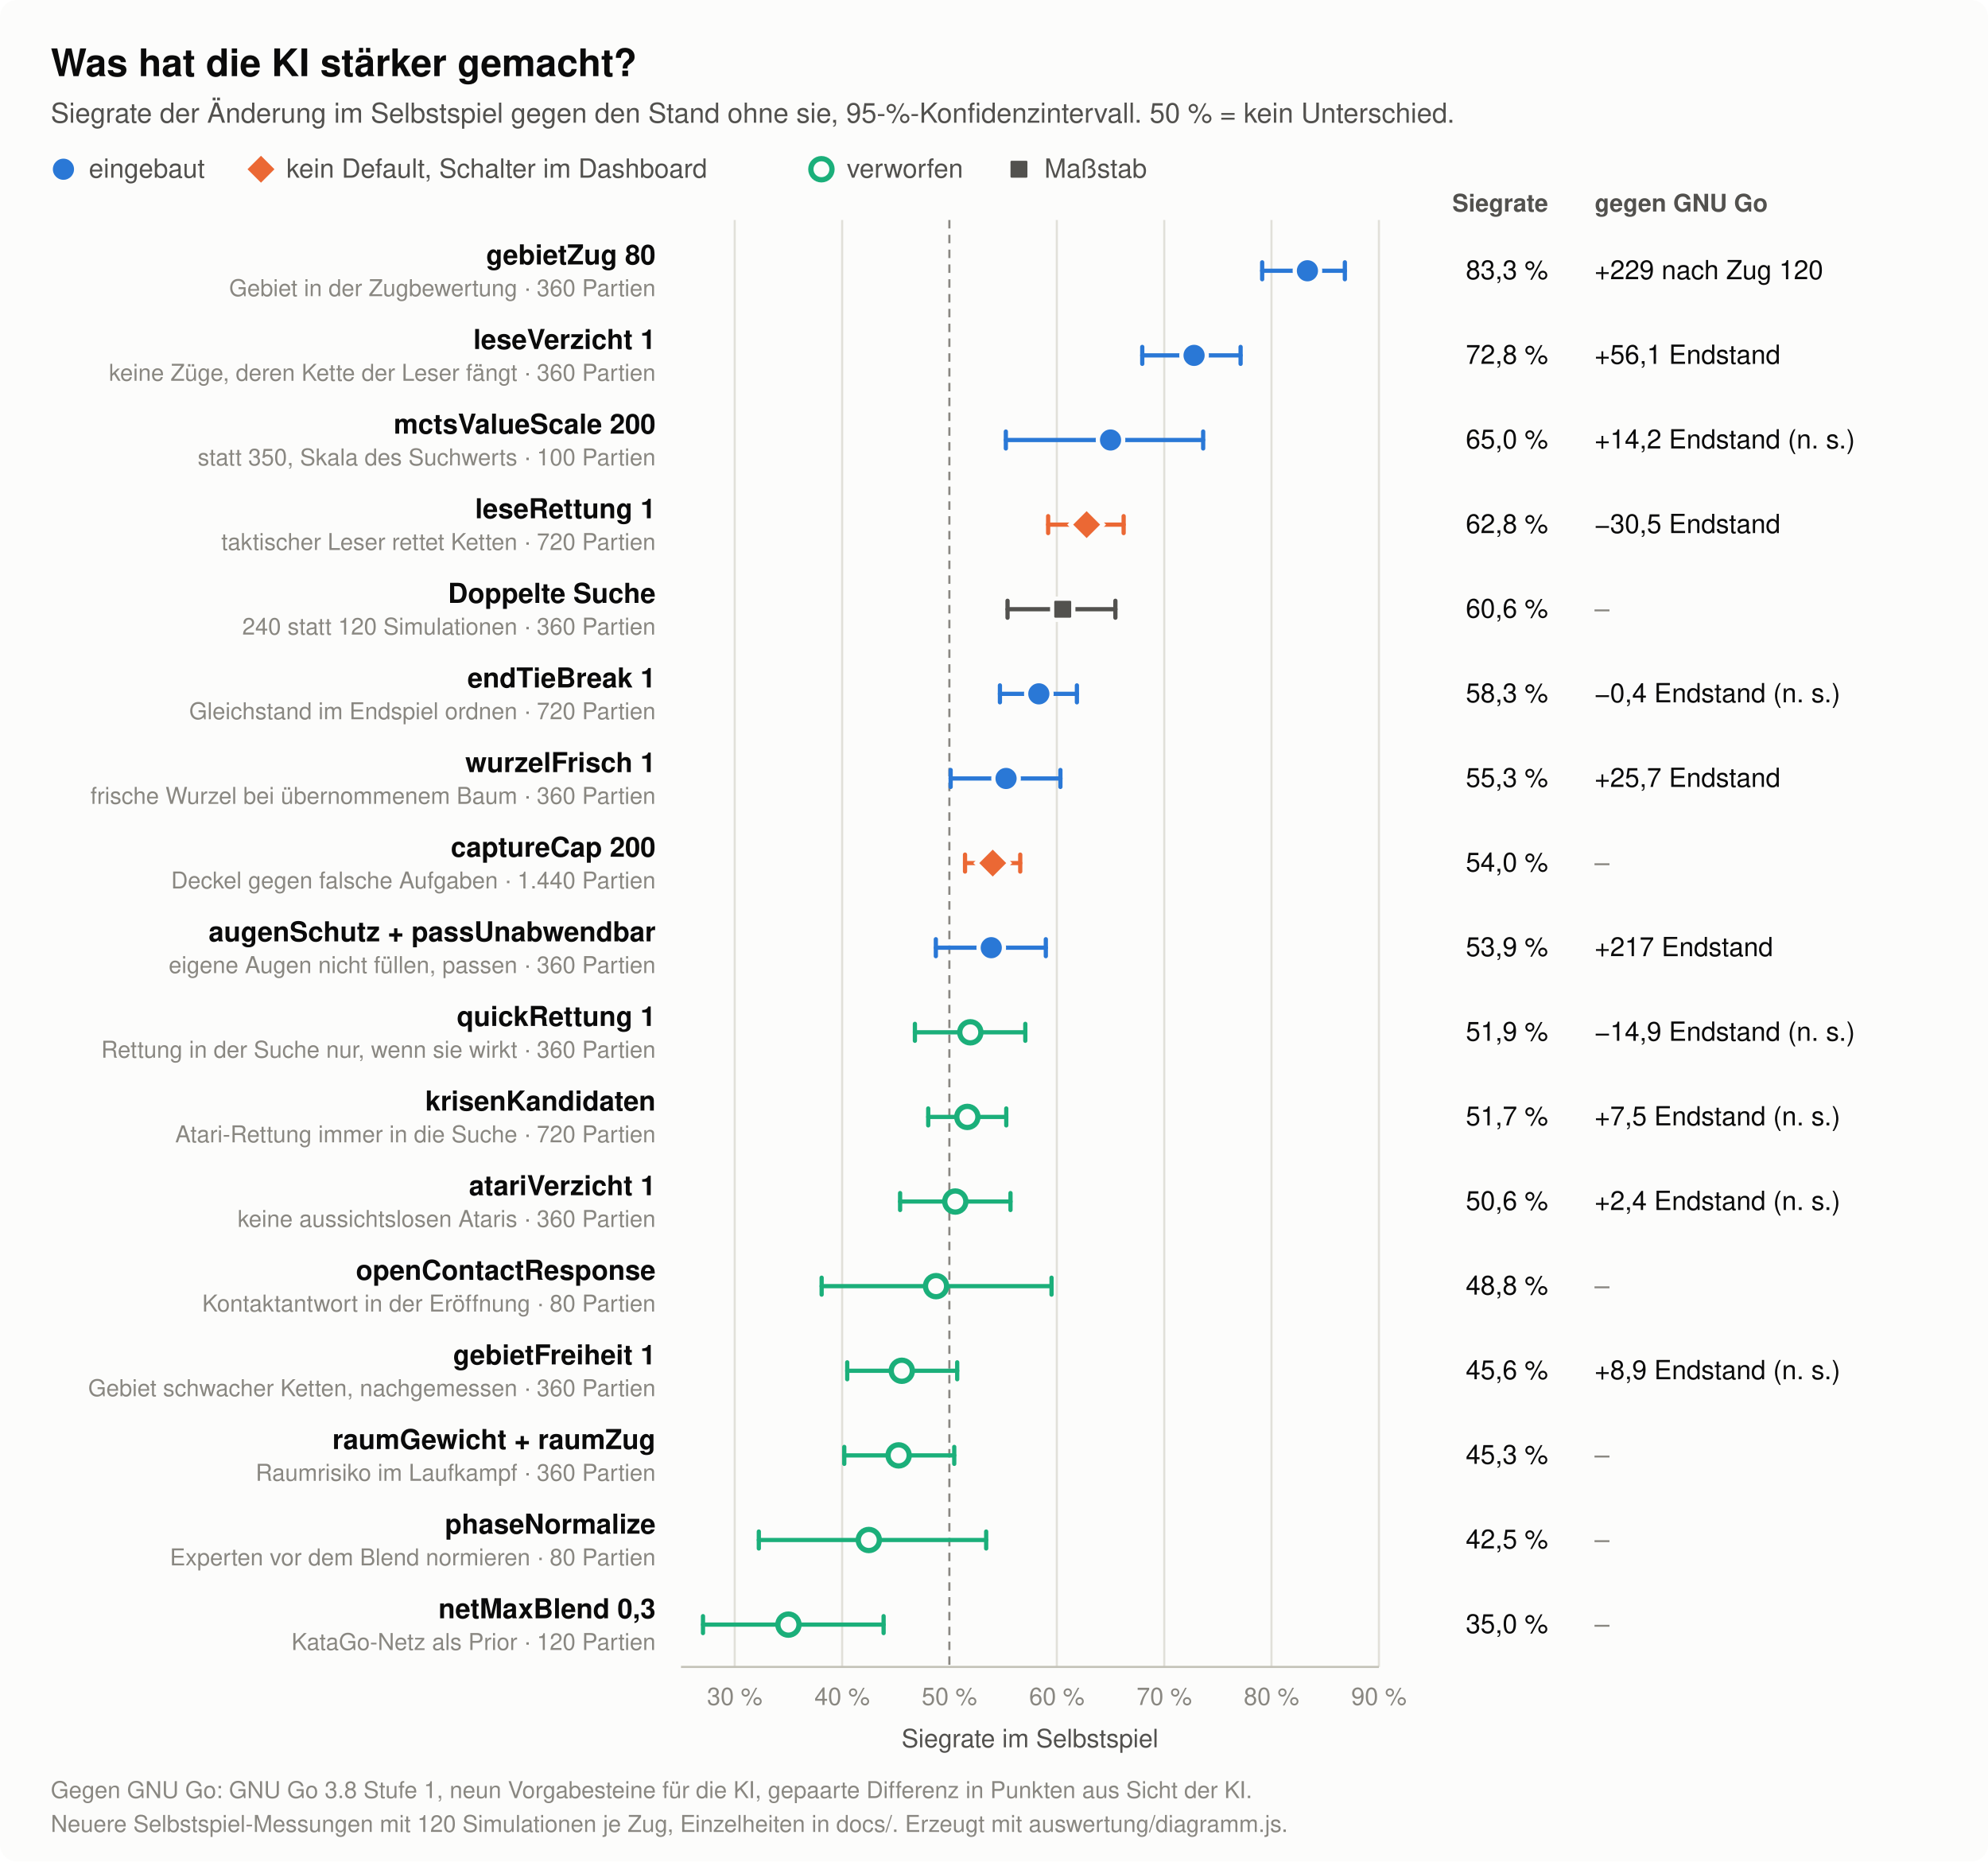
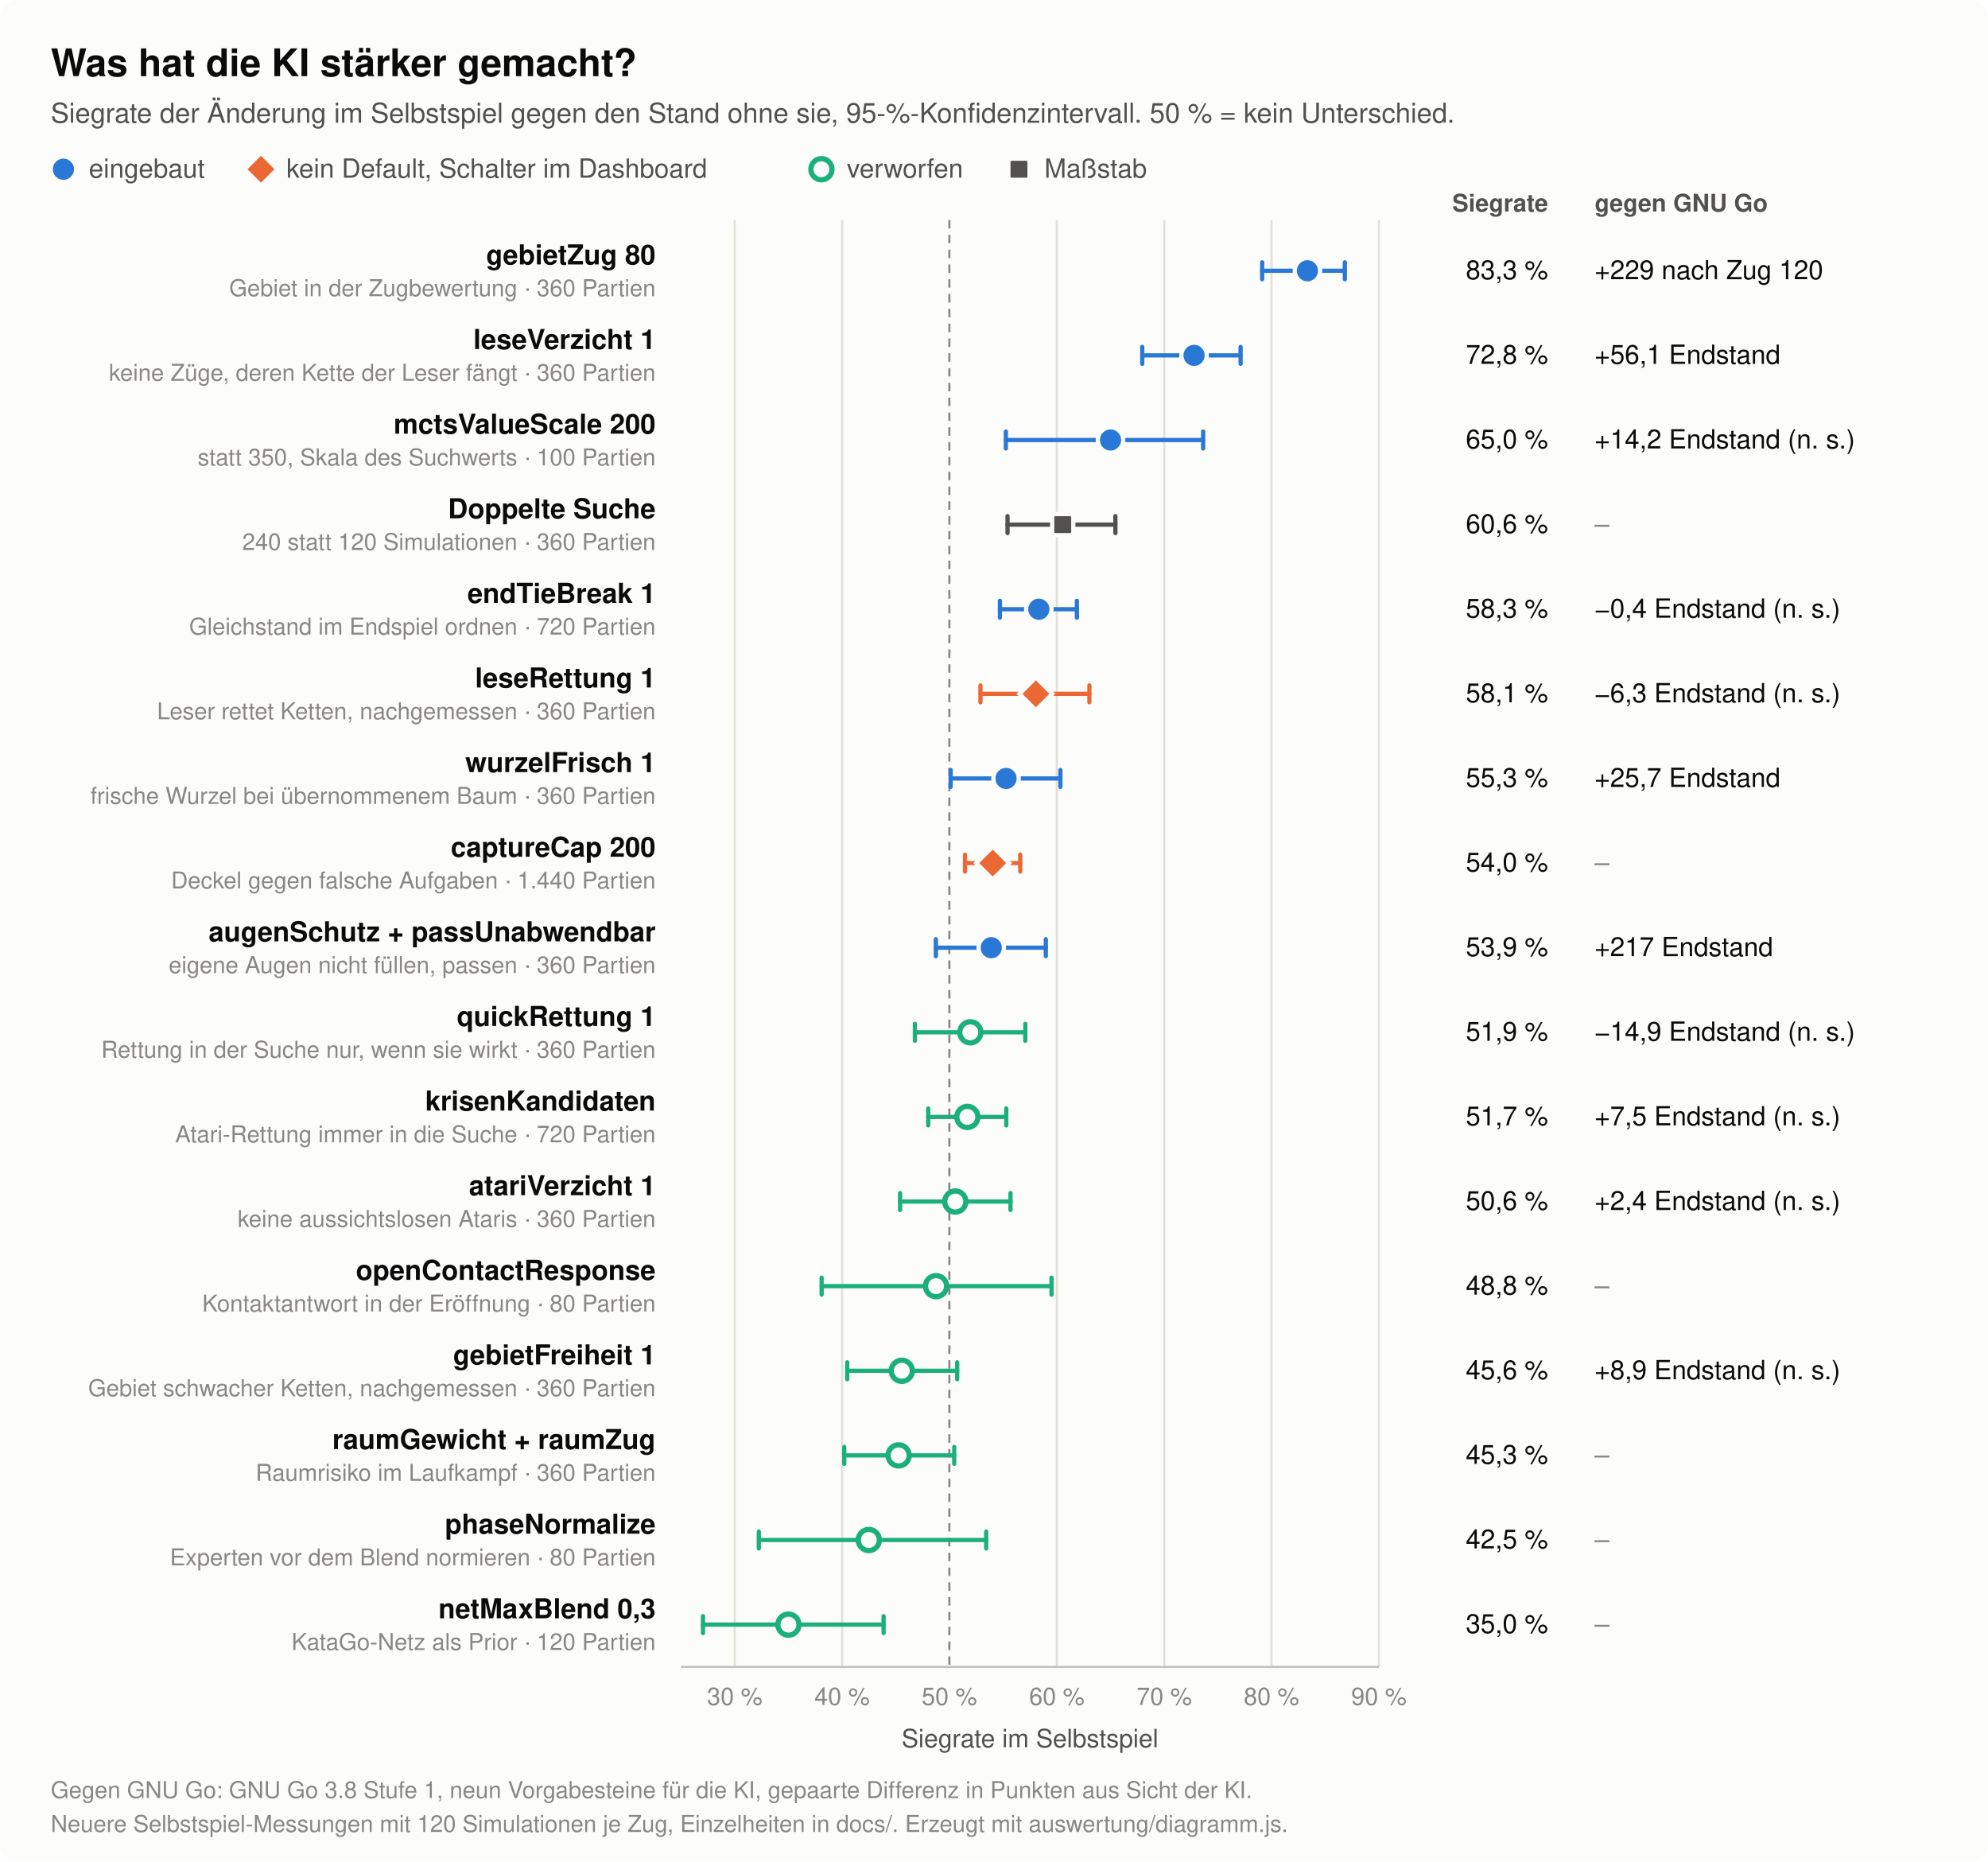
<svg xmlns="http://www.w3.org/2000/svg" width="940" height="880" viewBox="0 0 940 880" font-family="system-ui, -apple-system, 'Segoe UI', Helvetica, Arial, sans-serif" role="img" aria-labelledby="titel beschr">
  <rect width="940" height="880" rx="8" fill="#fcfcfb" />
  <text x="24" y="36" font-size="18" font-weight="600" fill="#0b0b0b">Was hat die KI stärker gemacht?</text>
  <text x="24" y="58" font-size="13" fill="#52514e">Siegrate der Änderung im Selbstspiel gegen den Stand ohne sie, 95-%-Konfidenzintervall. 50 % = kein Unterschied.</text>
  <circle cx="30.0" cy="80" r="6" fill="#2a78d6" stroke="#fcfcfb" stroke-width="2" />
  <text x="42" y="84" font-size="12.5" fill="#52514e">eingebaut</text>
  <rect x="117.9" y="74.5" width="11" height="11" fill="#eb6834" stroke="#fcfcfb" stroke-width="2" transform="rotate(45 123.4 80)" />
  <text x="135.4" y="84" font-size="12.5" fill="#52514e">kein Default, Schalter im Dashboard</text>
  <circle cx="388.4" cy="80" r="5" fill="#fcfcfb" stroke="#1baf7a" stroke-width="2.5" />
  <text x="400.4" y="84" font-size="12.5" fill="#52514e">verworfen</text>
  <rect x="476.8" y="75" width="10" height="10" rx="1.5" fill="#52514e" stroke="#fcfcfb" stroke-width="2" />
  <text x="493.8" y="84" font-size="12.5" fill="#52514e">Maßstab</text>
  <line x1="347.4" y1="104" x2="347.4" y2="788" stroke="#e1e0d9" stroke-width="1" />
  <text x="347.4" y="806" font-size="11.5" fill="#898781" text-anchor="middle">30 %</text>
  <line x1="398.2" y1="104" x2="398.2" y2="788" stroke="#e1e0d9" stroke-width="1" />
  <text x="398.2" y="806" font-size="11.5" fill="#898781" text-anchor="middle">40 %</text>
  <line x1="448.9" y1="104" x2="448.9" y2="788" stroke="#898781" stroke-width="1" stroke-dasharray="4 3" />
  <text x="448.9" y="806" font-size="11.5" fill="#898781" text-anchor="middle">50 %</text>
  <line x1="499.7" y1="104" x2="499.7" y2="788" stroke="#e1e0d9" stroke-width="1" />
  <text x="499.7" y="806" font-size="11.5" fill="#898781" text-anchor="middle">60 %</text>
  <line x1="550.5" y1="104" x2="550.5" y2="788" stroke="#e1e0d9" stroke-width="1" />
  <text x="550.5" y="806" font-size="11.5" fill="#898781" text-anchor="middle">70 %</text>
  <line x1="601.2" y1="104" x2="601.2" y2="788" stroke="#e1e0d9" stroke-width="1" />
  <text x="601.2" y="806" font-size="11.5" fill="#898781" text-anchor="middle">80 %</text>
  <line x1="652.0" y1="104" x2="652.0" y2="788" stroke="#e1e0d9" stroke-width="1" />
  <text x="652.0" y="806" font-size="11.5" fill="#898781" text-anchor="middle">90 %</text>
  <line x1="322" y1="788" x2="652" y2="788" stroke="#c3c2b7" stroke-width="1" />
  <text x="487" y="826" font-size="12" fill="#52514e" text-anchor="middle">Siegrate im Selbstspiel</text>
  <text x="732" y="100" font-size="11.5" font-weight="600" fill="#52514e" text-anchor="end">Siegrate</text>
  <text x="754" y="100" font-size="11.5" font-weight="600" fill="#52514e">gegen GNU Go</text>
  <text x="310" y="125" font-size="13" font-weight="600" fill="#0b0b0b" text-anchor="end">gebietZug 80</text>
  <text x="310" y="140" font-size="11" fill="#898781" text-anchor="end">Gebiet in der Zugbewertung · 360 Partien</text>
  <line x1="596.8" y1="128" x2="635.9" y2="128" stroke="#2a78d6" stroke-width="2" stroke-linecap="round" />
  <line x1="596.8" y1="124" x2="596.8" y2="132" stroke="#2a78d6" stroke-width="2" stroke-linecap="round" />
  <line x1="635.9" y1="124" x2="635.9" y2="132" stroke="#2a78d6" stroke-width="2" stroke-linecap="round" />
  <circle cx="618.2" cy="128" r="6" fill="#2a78d6" stroke="#fcfcfb" stroke-width="2" />
  <text x="732" y="132" font-size="12.5" fill="#0b0b0b" text-anchor="end" style="font-variant-numeric: tabular-nums">83,3 %</text>
  <text x="754" y="132" font-size="12.5" fill="#0b0b0b">+229 nach Zug 120</text>
  <text x="310" y="165" font-size="13" font-weight="600" fill="#0b0b0b" text-anchor="end">leseVerzicht 1</text>
  <text x="310" y="180" font-size="11" fill="#898781" text-anchor="end">keine Züge, deren Kette der Leser fängt · 360 Partien</text>
  <line x1="540.1" y1="168" x2="586.6" y2="168" stroke="#2a78d6" stroke-width="2" stroke-linecap="round" />
  <line x1="540.1" y1="164" x2="540.1" y2="172" stroke="#2a78d6" stroke-width="2" stroke-linecap="round" />
  <line x1="586.6" y1="164" x2="586.6" y2="172" stroke="#2a78d6" stroke-width="2" stroke-linecap="round" />
  <circle cx="564.6" cy="168" r="6" fill="#2a78d6" stroke="#fcfcfb" stroke-width="2" />
  <text x="732" y="172" font-size="12.5" fill="#0b0b0b" text-anchor="end" style="font-variant-numeric: tabular-nums">72,8 %</text>
  <text x="754" y="172" font-size="12.5" fill="#0b0b0b">+56,1 Endstand</text>
  <text x="310" y="205" font-size="13" font-weight="600" fill="#0b0b0b" text-anchor="end">mctsValueScale 200</text>
  <text x="310" y="220" font-size="11" fill="#898781" text-anchor="end">statt 350, Skala des Suchwerts · 100 Partien</text>
  <line x1="475.6" y1="208" x2="568.9" y2="208" stroke="#2a78d6" stroke-width="2" stroke-linecap="round" />
  <line x1="475.6" y1="204" x2="475.6" y2="212" stroke="#2a78d6" stroke-width="2" stroke-linecap="round" />
  <line x1="568.9" y1="204" x2="568.9" y2="212" stroke="#2a78d6" stroke-width="2" stroke-linecap="round" />
  <circle cx="525.1" cy="208" r="6" fill="#2a78d6" stroke="#fcfcfb" stroke-width="2" />
  <text x="732" y="212" font-size="12.5" fill="#0b0b0b" text-anchor="end" style="font-variant-numeric: tabular-nums">65,0 %</text>
  <text x="754" y="212" font-size="12.5" fill="#0b0b0b">+14,2 Endstand (n. s.)</text>
-   <text x="310" y="245" font-size="13" font-weight="600" fill="#0b0b0b" text-anchor="end">leseRettung 1</text>
-   <text x="310" y="260" font-size="11" fill="#898781" text-anchor="end">taktischer Leser rettet Ketten · 720 Partien</text>
-   <line x1="495.6" y1="248" x2="531.3" y2="248" stroke="#eb6834" stroke-width="2" stroke-linecap="round" />
-   <line x1="495.6" y1="244" x2="495.6" y2="252" stroke="#eb6834" stroke-width="2" stroke-linecap="round" />
-   <line x1="531.3" y1="244" x2="531.3" y2="252" stroke="#eb6834" stroke-width="2" stroke-linecap="round" />
-   <rect x="508.3" y="242.5" width="11" height="11" fill="#eb6834" stroke="#fcfcfb" stroke-width="2" transform="rotate(45 513.8 248)" />
-   <text x="732" y="252" font-size="12.5" fill="#0b0b0b" text-anchor="end" style="font-variant-numeric: tabular-nums">62,8 %</text>
-   <text x="754" y="252" font-size="12.5" fill="#0b0b0b">−30,5 Endstand</text>
-   <text x="310" y="285" font-size="13" font-weight="600" fill="#0b0b0b" text-anchor="end">Doppelte Suche</text>
-   <text x="310" y="300" font-size="11" fill="#898781" text-anchor="end">240 statt 120 Simulationen · 360 Partien</text>
-   <line x1="476.4" y1="288" x2="527.4" y2="288" stroke="#52514e" stroke-width="2" stroke-linecap="round" />
-   <line x1="476.4" y1="284" x2="476.4" y2="292" stroke="#52514e" stroke-width="2" stroke-linecap="round" />
-   <line x1="527.4" y1="284" x2="527.4" y2="292" stroke="#52514e" stroke-width="2" stroke-linecap="round" />
-   <rect x="497.5" y="283" width="10" height="10" rx="1.5" fill="#52514e" stroke="#fcfcfb" stroke-width="2" />
-   <text x="732" y="292" font-size="12.5" fill="#0b0b0b" text-anchor="end" style="font-variant-numeric: tabular-nums">60,6 %</text>
-   <text x="754" y="292" font-size="12.5" fill="#898781">–</text>
-   <text x="310" y="325" font-size="13" font-weight="600" fill="#0b0b0b" text-anchor="end">endTieBreak 1</text>
-   <text x="310" y="340" font-size="11" fill="#898781" text-anchor="end">Gleichstand im Endspiel ordnen · 720 Partien</text>
-   <line x1="472.8" y1="328" x2="509.2" y2="328" stroke="#2a78d6" stroke-width="2" stroke-linecap="round" />
-   <line x1="472.8" y1="324" x2="472.8" y2="332" stroke="#2a78d6" stroke-width="2" stroke-linecap="round" />
-   <line x1="509.2" y1="324" x2="509.2" y2="332" stroke="#2a78d6" stroke-width="2" stroke-linecap="round" />
-   <circle cx="491.2" cy="328" r="6" fill="#2a78d6" stroke="#fcfcfb" stroke-width="2" />
-   <text x="732" y="332" font-size="12.5" fill="#0b0b0b" text-anchor="end" style="font-variant-numeric: tabular-nums">58,3 %</text>
-   <text x="754" y="332" font-size="12.5" fill="#0b0b0b">−0,4 Endstand (n. s.)</text>
+   <text x="310" y="245" font-size="13" font-weight="600" fill="#0b0b0b" text-anchor="end">Doppelte Suche</text>
+   <text x="310" y="260" font-size="11" fill="#898781" text-anchor="end">240 statt 120 Simulationen · 360 Partien</text>
+   <line x1="476.4" y1="248" x2="527.4" y2="248" stroke="#52514e" stroke-width="2" stroke-linecap="round" />
+   <line x1="476.4" y1="244" x2="476.4" y2="252" stroke="#52514e" stroke-width="2" stroke-linecap="round" />
+   <line x1="527.4" y1="244" x2="527.4" y2="252" stroke="#52514e" stroke-width="2" stroke-linecap="round" />
+   <rect x="497.5" y="243" width="10" height="10" rx="1.5" fill="#52514e" stroke="#fcfcfb" stroke-width="2" />
+   <text x="732" y="252" font-size="12.5" fill="#0b0b0b" text-anchor="end" style="font-variant-numeric: tabular-nums">60,6 %</text>
+   <text x="754" y="252" font-size="12.5" fill="#898781">–</text>
+   <text x="310" y="285" font-size="13" font-weight="600" fill="#0b0b0b" text-anchor="end">endTieBreak 1</text>
+   <text x="310" y="300" font-size="11" fill="#898781" text-anchor="end">Gleichstand im Endspiel ordnen · 720 Partien</text>
+   <line x1="472.8" y1="288" x2="509.2" y2="288" stroke="#2a78d6" stroke-width="2" stroke-linecap="round" />
+   <line x1="472.8" y1="284" x2="472.8" y2="292" stroke="#2a78d6" stroke-width="2" stroke-linecap="round" />
+   <line x1="509.2" y1="284" x2="509.2" y2="292" stroke="#2a78d6" stroke-width="2" stroke-linecap="round" />
+   <circle cx="491.2" cy="288" r="6" fill="#2a78d6" stroke="#fcfcfb" stroke-width="2" />
+   <text x="732" y="292" font-size="12.5" fill="#0b0b0b" text-anchor="end" style="font-variant-numeric: tabular-nums">58,3 %</text>
+   <text x="754" y="292" font-size="12.5" fill="#0b0b0b">−0,4 Endstand (n. s.)</text>
+   <text x="310" y="325" font-size="13" font-weight="600" fill="#0b0b0b" text-anchor="end">leseRettung 1</text>
+   <text x="310" y="340" font-size="11" fill="#898781" text-anchor="end">Leser rettet Ketten, nachgemessen · 360 Partien</text>
+   <line x1="463.6" y1="328" x2="515.1" y2="328" stroke="#eb6834" stroke-width="2" stroke-linecap="round" />
+   <line x1="463.6" y1="324" x2="463.6" y2="332" stroke="#eb6834" stroke-width="2" stroke-linecap="round" />
+   <line x1="515.1" y1="324" x2="515.1" y2="332" stroke="#eb6834" stroke-width="2" stroke-linecap="round" />
+   <rect x="484.3" y="322.5" width="11" height="11" fill="#eb6834" stroke="#fcfcfb" stroke-width="2" transform="rotate(45 489.8 328)" />
+   <text x="732" y="332" font-size="12.5" fill="#0b0b0b" text-anchor="end" style="font-variant-numeric: tabular-nums">58,1 %</text>
+   <text x="754" y="332" font-size="12.5" fill="#0b0b0b">−6,3 Endstand (n. s.)</text>
  <text x="310" y="365" font-size="13" font-weight="600" fill="#0b0b0b" text-anchor="end">wurzelFrisch 1</text>
  <text x="310" y="380" font-size="11" fill="#898781" text-anchor="end">frische Wurzel bei übernommenem Baum · 360 Partien</text>
  <line x1="449.5" y1="368" x2="501.4" y2="368" stroke="#2a78d6" stroke-width="2" stroke-linecap="round" />
  <line x1="449.5" y1="364" x2="449.5" y2="372" stroke="#2a78d6" stroke-width="2" stroke-linecap="round" />
  <line x1="501.4" y1="364" x2="501.4" y2="372" stroke="#2a78d6" stroke-width="2" stroke-linecap="round" />
  <circle cx="475.7" cy="368" r="6" fill="#2a78d6" stroke="#fcfcfb" stroke-width="2" />
  <text x="732" y="372" font-size="12.5" fill="#0b0b0b" text-anchor="end" style="font-variant-numeric: tabular-nums">55,3 %</text>
  <text x="754" y="372" font-size="12.5" fill="#0b0b0b">+25,7 Endstand</text>
  <text x="310" y="405" font-size="13" font-weight="600" fill="#0b0b0b" text-anchor="end">captureCap 200</text>
  <text x="310" y="420" font-size="11" fill="#898781" text-anchor="end">Deckel gegen falsche Aufgaben · 1.440 Partien</text>
  <line x1="456.3" y1="408" x2="482.4" y2="408" stroke="#eb6834" stroke-width="2" stroke-linecap="round" />
  <line x1="456.3" y1="404" x2="456.3" y2="412" stroke="#eb6834" stroke-width="2" stroke-linecap="round" />
  <line x1="482.4" y1="404" x2="482.4" y2="412" stroke="#eb6834" stroke-width="2" stroke-linecap="round" />
  <rect x="463.9" y="402.5" width="11" height="11" fill="#eb6834" stroke="#fcfcfb" stroke-width="2" transform="rotate(45 469.4 408)" />
  <text x="732" y="412" font-size="12.5" fill="#0b0b0b" text-anchor="end" style="font-variant-numeric: tabular-nums">54,0 %</text>
  <text x="754" y="412" font-size="12.5" fill="#898781">–</text>
  <text x="310" y="445" font-size="13" font-weight="600" fill="#0b0b0b" text-anchor="end">augenSchutz + passUnabwendbar</text>
  <text x="310" y="460" font-size="11" fill="#898781" text-anchor="end">eigene Augen nicht füllen, passen · 360 Partien</text>
  <line x1="442.5" y1="448" x2="494.5" y2="448" stroke="#2a78d6" stroke-width="2" stroke-linecap="round" />
  <line x1="442.5" y1="444" x2="442.5" y2="452" stroke="#2a78d6" stroke-width="2" stroke-linecap="round" />
  <line x1="494.5" y1="444" x2="494.5" y2="452" stroke="#2a78d6" stroke-width="2" stroke-linecap="round" />
  <circle cx="468.7" cy="448" r="6" fill="#2a78d6" stroke="#fcfcfb" stroke-width="2" />
  <text x="732" y="452" font-size="12.5" fill="#0b0b0b" text-anchor="end" style="font-variant-numeric: tabular-nums">53,9 %</text>
  <text x="754" y="452" font-size="12.5" fill="#0b0b0b">+217 Endstand</text>
  <text x="310" y="485" font-size="13" font-weight="600" fill="#0b0b0b" text-anchor="end">quickRettung 1</text>
  <text x="310" y="500" font-size="11" fill="#898781" text-anchor="end">Rettung in der Suche nur, wenn sie wirkt · 360 Partien</text>
  <line x1="432.6" y1="488" x2="484.8" y2="488" stroke="#1baf7a" stroke-width="2" stroke-linecap="round" />
  <line x1="432.6" y1="484" x2="432.6" y2="492" stroke="#1baf7a" stroke-width="2" stroke-linecap="round" />
  <line x1="484.8" y1="484" x2="484.8" y2="492" stroke="#1baf7a" stroke-width="2" stroke-linecap="round" />
  <circle cx="458.8" cy="488" r="5" fill="#fcfcfb" stroke="#1baf7a" stroke-width="2.5" />
  <text x="732" y="492" font-size="12.5" fill="#0b0b0b" text-anchor="end" style="font-variant-numeric: tabular-nums">51,9 %</text>
  <text x="754" y="492" font-size="12.5" fill="#0b0b0b">−14,9 Endstand (n. s.)</text>
  <text x="310" y="525" font-size="13" font-weight="600" fill="#0b0b0b" text-anchor="end">krisenKandidaten</text>
  <text x="310" y="540" font-size="11" fill="#898781" text-anchor="end">Atari-Rettung immer in die Suche · 720 Partien</text>
  <line x1="438.9" y1="528" x2="475.8" y2="528" stroke="#1baf7a" stroke-width="2" stroke-linecap="round" />
  <line x1="438.9" y1="524" x2="438.9" y2="532" stroke="#1baf7a" stroke-width="2" stroke-linecap="round" />
  <line x1="475.8" y1="524" x2="475.8" y2="532" stroke="#1baf7a" stroke-width="2" stroke-linecap="round" />
  <circle cx="457.4" cy="528" r="5" fill="#fcfcfb" stroke="#1baf7a" stroke-width="2.5" />
  <text x="732" y="532" font-size="12.5" fill="#0b0b0b" text-anchor="end" style="font-variant-numeric: tabular-nums">51,7 %</text>
  <text x="754" y="532" font-size="12.5" fill="#0b0b0b">+7,5 Endstand (n. s.)</text>
  <text x="310" y="565" font-size="13" font-weight="600" fill="#0b0b0b" text-anchor="end">atariVerzicht 1</text>
  <text x="310" y="580" font-size="11" fill="#898781" text-anchor="end">keine aussichtslosen Ataris · 360 Partien</text>
  <line x1="425.6" y1="568" x2="477.8" y2="568" stroke="#1baf7a" stroke-width="2" stroke-linecap="round" />
  <line x1="425.6" y1="564" x2="425.6" y2="572" stroke="#1baf7a" stroke-width="2" stroke-linecap="round" />
  <line x1="477.8" y1="564" x2="477.8" y2="572" stroke="#1baf7a" stroke-width="2" stroke-linecap="round" />
  <circle cx="451.7" cy="568" r="5" fill="#fcfcfb" stroke="#1baf7a" stroke-width="2.5" />
  <text x="732" y="572" font-size="12.5" fill="#0b0b0b" text-anchor="end" style="font-variant-numeric: tabular-nums">50,6 %</text>
  <text x="754" y="572" font-size="12.5" fill="#0b0b0b">+2,4 Endstand (n. s.)</text>
  <text x="310" y="605" font-size="13" font-weight="600" fill="#0b0b0b" text-anchor="end">openContactResponse</text>
  <text x="310" y="620" font-size="11" fill="#898781" text-anchor="end">Kontaktantwort in der Eröffnung · 80 Partien</text>
  <line x1="388.5" y1="608" x2="497.2" y2="608" stroke="#1baf7a" stroke-width="2" stroke-linecap="round" />
  <line x1="388.5" y1="604" x2="388.5" y2="612" stroke="#1baf7a" stroke-width="2" stroke-linecap="round" />
  <line x1="497.2" y1="604" x2="497.2" y2="612" stroke="#1baf7a" stroke-width="2" stroke-linecap="round" />
  <circle cx="442.6" cy="608" r="5" fill="#fcfcfb" stroke="#1baf7a" stroke-width="2.5" />
  <text x="732" y="612" font-size="12.5" fill="#0b0b0b" text-anchor="end" style="font-variant-numeric: tabular-nums">48,8 %</text>
  <text x="754" y="612" font-size="12.5" fill="#898781">–</text>
  <text x="310" y="645" font-size="13" font-weight="600" fill="#0b0b0b" text-anchor="end">gebietFreiheit 1</text>
  <text x="310" y="660" font-size="11" fill="#898781" text-anchor="end">Gebiet schwacher Ketten, nachgemessen · 360 Partien</text>
  <line x1="400.6" y1="648" x2="452.6" y2="648" stroke="#1baf7a" stroke-width="2" stroke-linecap="round" />
  <line x1="400.6" y1="644" x2="400.6" y2="652" stroke="#1baf7a" stroke-width="2" stroke-linecap="round" />
  <line x1="452.6" y1="644" x2="452.6" y2="652" stroke="#1baf7a" stroke-width="2" stroke-linecap="round" />
  <circle cx="426.4" cy="648" r="5" fill="#fcfcfb" stroke="#1baf7a" stroke-width="2.5" />
  <text x="732" y="652" font-size="12.5" fill="#0b0b0b" text-anchor="end" style="font-variant-numeric: tabular-nums">45,6 %</text>
  <text x="754" y="652" font-size="12.5" fill="#0b0b0b">+8,9 Endstand (n. s.)</text>
  <text x="310" y="685" font-size="13" font-weight="600" fill="#0b0b0b" text-anchor="end">raumGewicht + raumZug</text>
  <text x="310" y="700" font-size="11" fill="#898781" text-anchor="end">Raumrisiko im Laufkampf · 360 Partien</text>
  <line x1="399.2" y1="688" x2="451.2" y2="688" stroke="#1baf7a" stroke-width="2" stroke-linecap="round" />
  <line x1="399.2" y1="684" x2="399.2" y2="692" stroke="#1baf7a" stroke-width="2" stroke-linecap="round" />
  <line x1="451.2" y1="684" x2="451.2" y2="692" stroke="#1baf7a" stroke-width="2" stroke-linecap="round" />
  <circle cx="424.9" cy="688" r="5" fill="#fcfcfb" stroke="#1baf7a" stroke-width="2.5" />
  <text x="732" y="692" font-size="12.5" fill="#0b0b0b" text-anchor="end" style="font-variant-numeric: tabular-nums">45,3 %</text>
  <text x="754" y="692" font-size="12.5" fill="#898781">–</text>
  <text x="310" y="725" font-size="13" font-weight="600" fill="#0b0b0b" text-anchor="end">phaseNormalize</text>
  <text x="310" y="740" font-size="11" fill="#898781" text-anchor="end">Experten vor dem Blend normieren · 80 Partien</text>
  <line x1="358.8" y1="728" x2="466.3" y2="728" stroke="#1baf7a" stroke-width="2" stroke-linecap="round" />
  <line x1="358.8" y1="724" x2="358.8" y2="732" stroke="#1baf7a" stroke-width="2" stroke-linecap="round" />
  <line x1="466.3" y1="724" x2="466.3" y2="732" stroke="#1baf7a" stroke-width="2" stroke-linecap="round" />
  <circle cx="410.8" cy="728" r="5" fill="#fcfcfb" stroke="#1baf7a" stroke-width="2.5" />
  <text x="732" y="732" font-size="12.5" fill="#0b0b0b" text-anchor="end" style="font-variant-numeric: tabular-nums">42,5 %</text>
  <text x="754" y="732" font-size="12.5" fill="#898781">–</text>
  <text x="310" y="765" font-size="13" font-weight="600" fill="#0b0b0b" text-anchor="end">netMaxBlend 0,3</text>
  <text x="310" y="780" font-size="11" fill="#898781" text-anchor="end">KataGo-Netz als Prior · 120 Partien</text>
  <line x1="332.4" y1="768" x2="417.8" y2="768" stroke="#1baf7a" stroke-width="2" stroke-linecap="round" />
  <line x1="332.4" y1="764" x2="332.4" y2="772" stroke="#1baf7a" stroke-width="2" stroke-linecap="round" />
  <line x1="417.8" y1="764" x2="417.8" y2="772" stroke="#1baf7a" stroke-width="2" stroke-linecap="round" />
  <circle cx="372.8" cy="768" r="5" fill="#fcfcfb" stroke="#1baf7a" stroke-width="2.5" />
  <text x="732" y="772" font-size="12.5" fill="#0b0b0b" text-anchor="end" style="font-variant-numeric: tabular-nums">35,0 %</text>
  <text x="754" y="772" font-size="12.5" fill="#898781">–</text>
  <text x="24" y="850" font-size="11" fill="#898781">Gegen GNU Go: GNU Go 3.8 Stufe 1, neun Vorgabesteine für die KI, gepaarte Differenz in Punkten aus Sicht der KI.</text>
  <text x="24" y="866" font-size="11" fill="#898781">Neuere Selbstspiel-Messungen mit 120 Simulationen je Zug, Einzelheiten in docs/. Erzeugt mit auswertung/diagramm.js.</text>
</svg>
